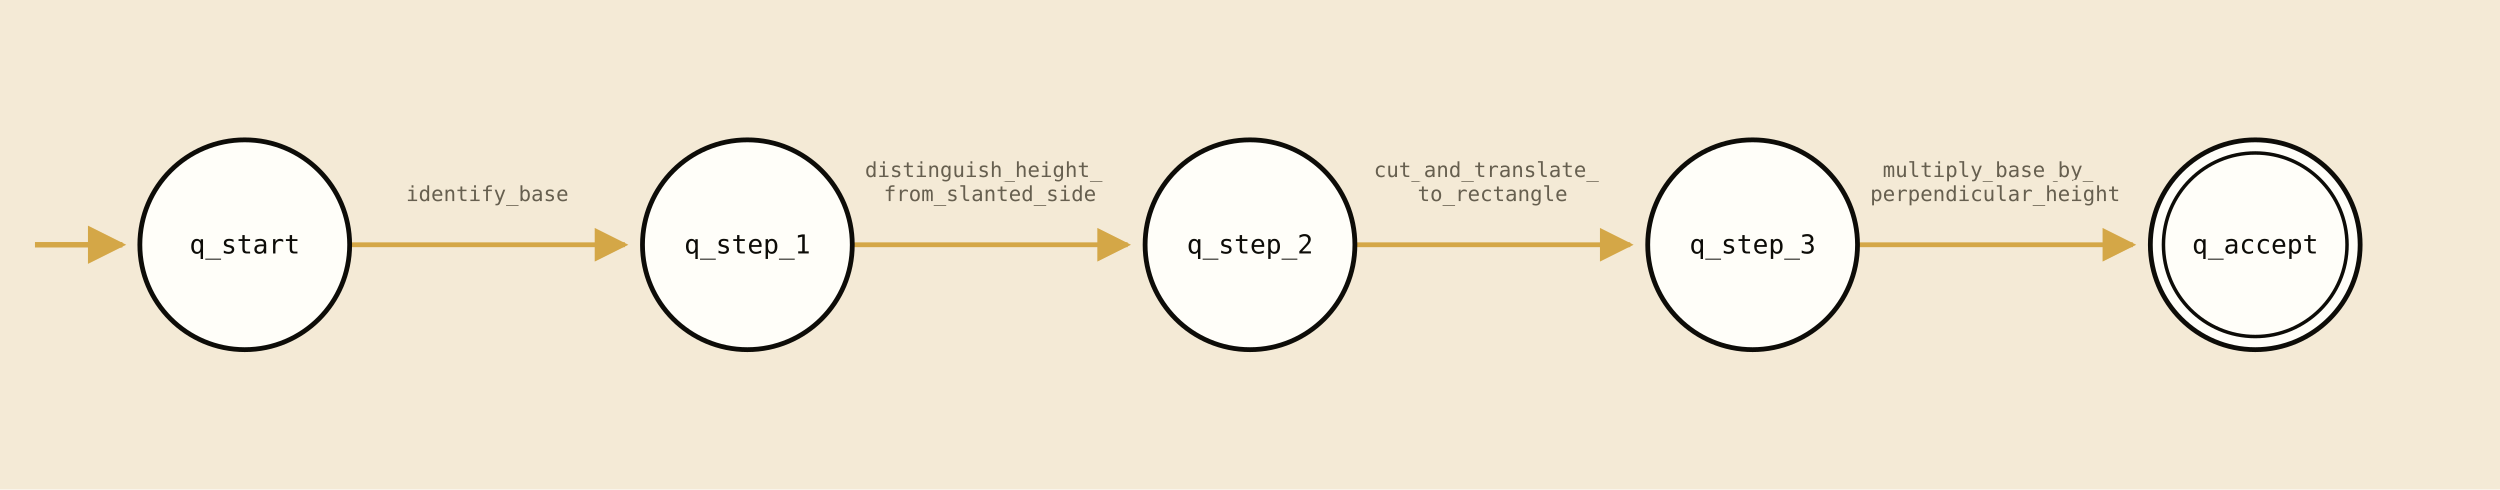
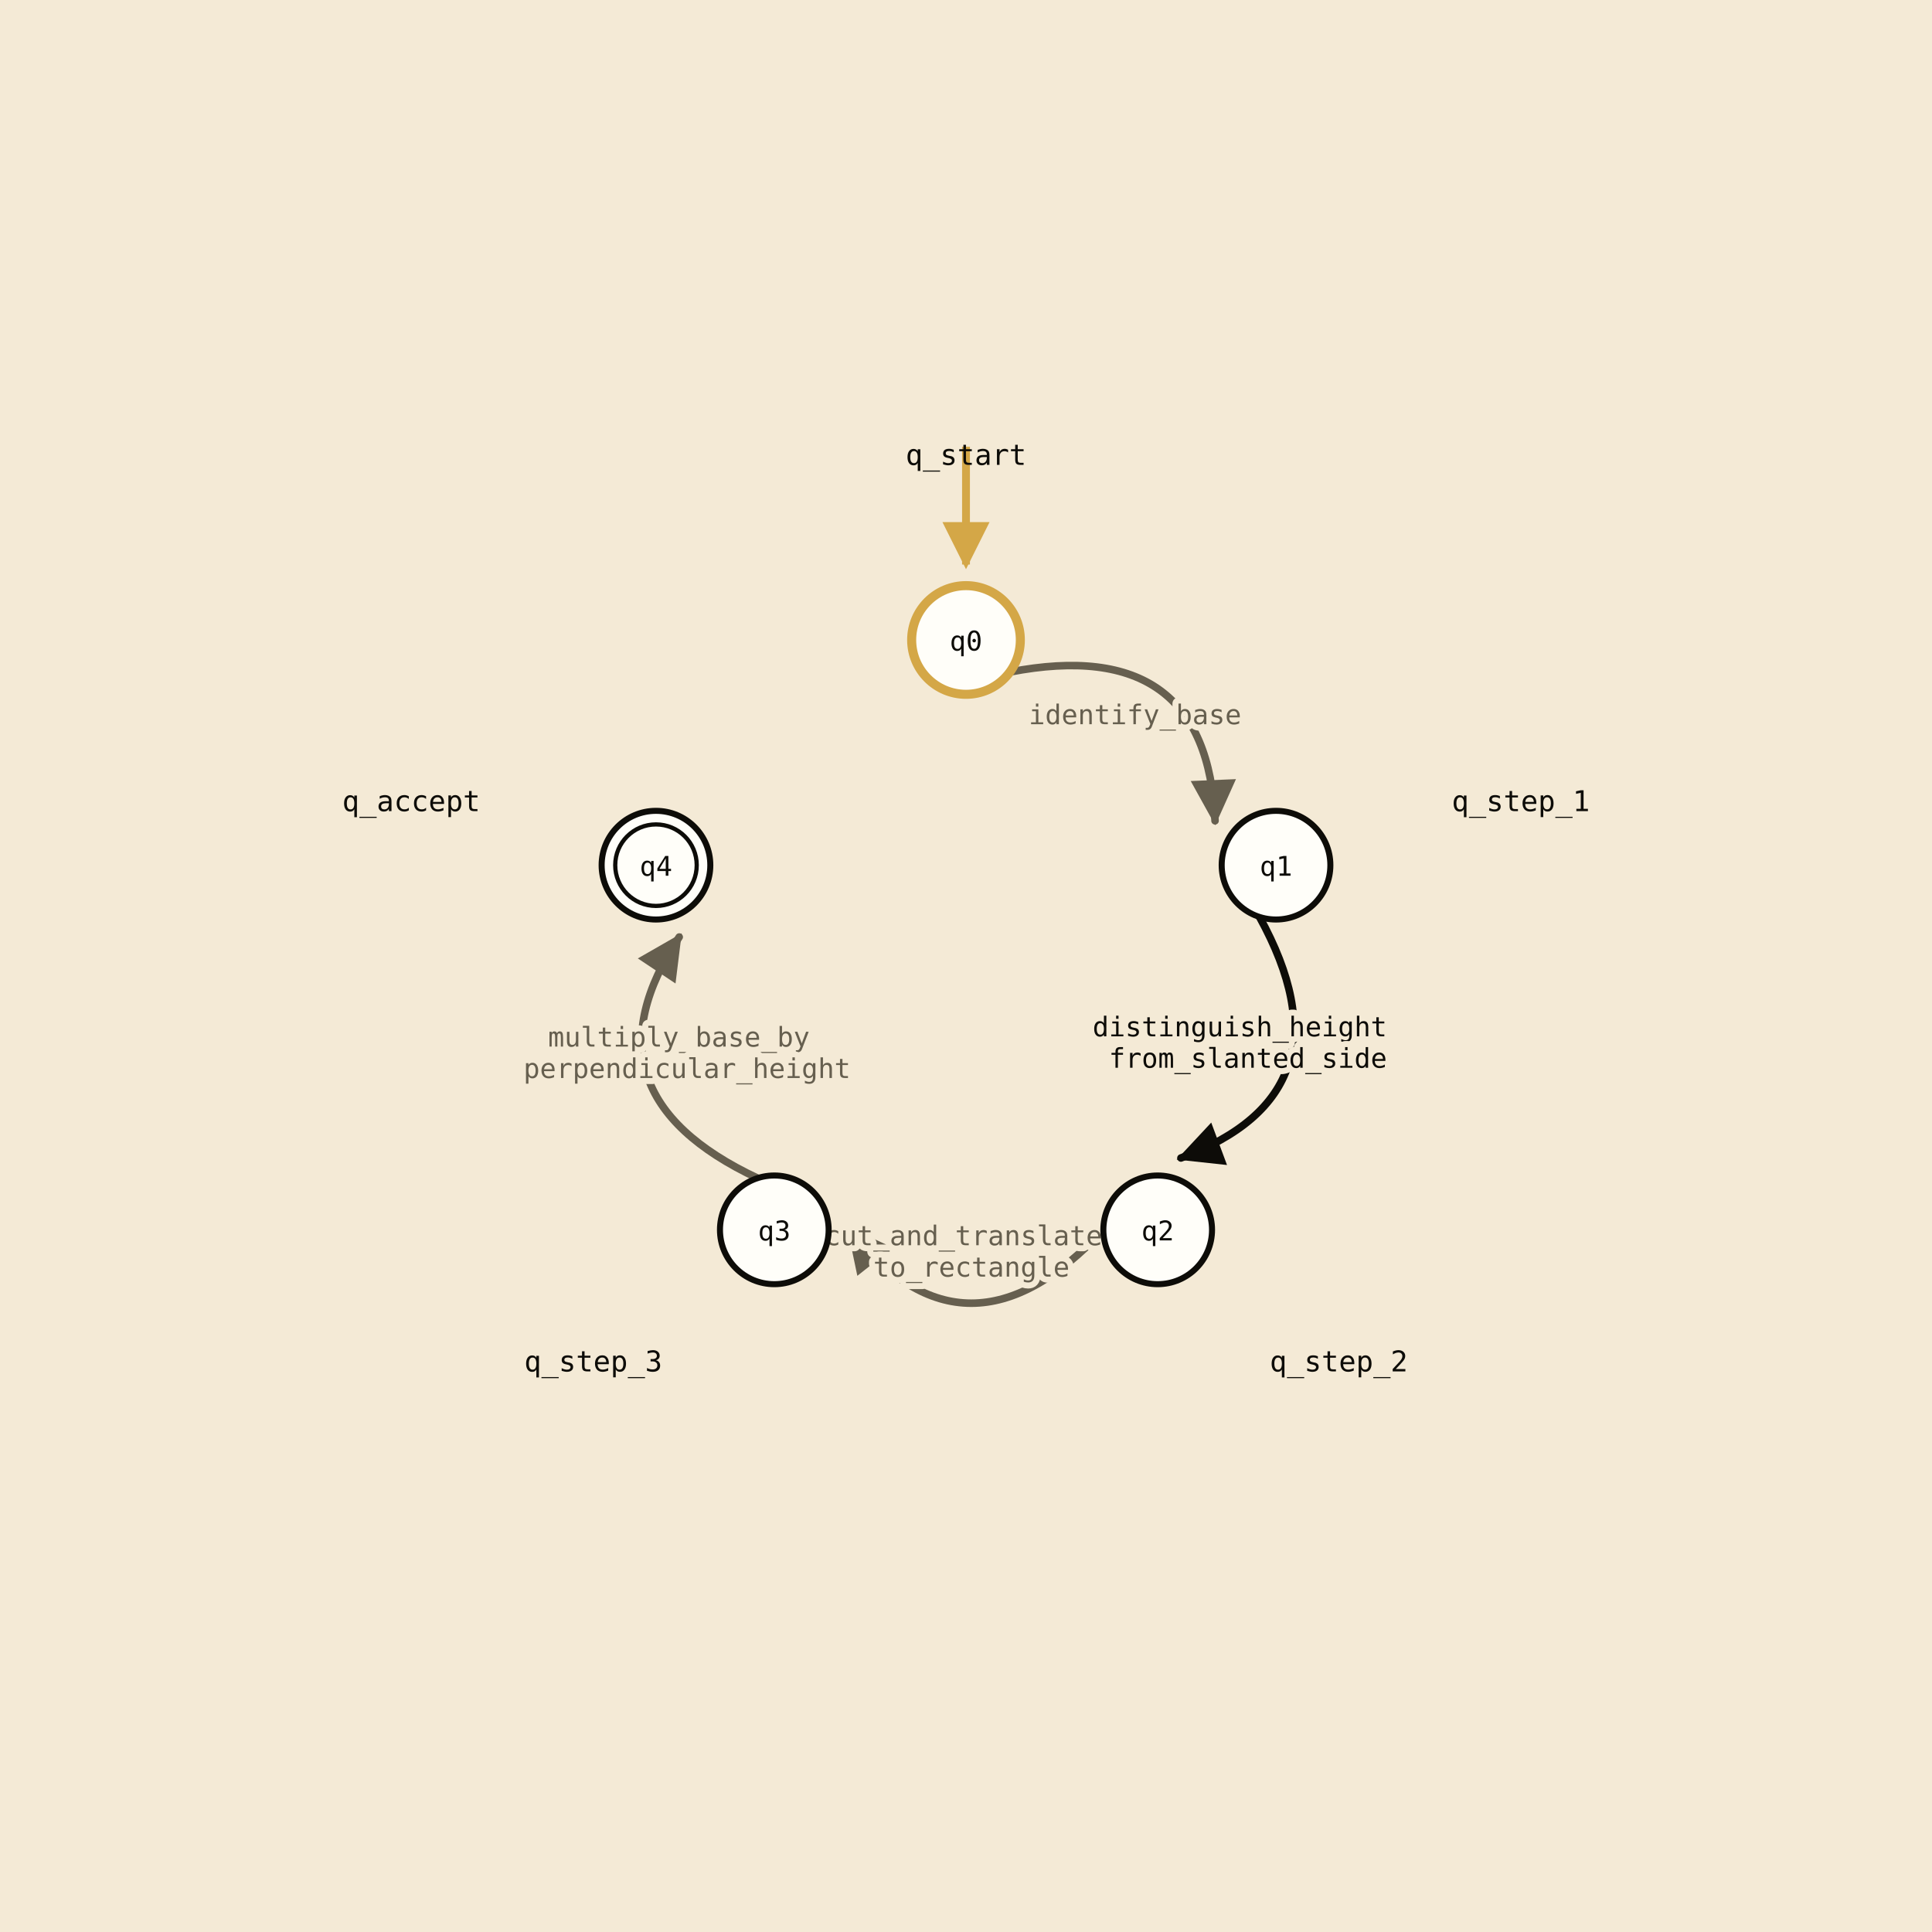
- <svg xmlns="http://www.w3.org/2000/svg" width="1144" height="224" viewBox="0 0 1144 224" role="img" aria-labelledby="title desc">
+ <svg xmlns="http://www.w3.org/2000/svg" width="640" height="640" viewBox="0 0 640 640" role="img" aria-labelledby="title desc">
  <defs>
-     <marker id="arrow-static" viewBox="0 0 10 10" refX="9" refY="5" markerWidth="7" markerHeight="7" orient="auto-start-reverse">
+     <marker id="arrow-conserving" viewBox="0 0 10 10" refX="9" refY="5" markerWidth="6" markerHeight="6" orient="auto-start-reverse">
      <path d="M 0 0 L 10 5 L 0 10 z" fill="#0d0c08" />
    </marker>
-     <marker id="arrow-observed" viewBox="0 0 10 10" refX="9" refY="5" markerWidth="7" markerHeight="7" orient="auto-start-reverse">
-       <path d="M 0 0 L 10 5 L 0 10 z" fill="#d4a747" />
+     <marker id="arrow-deforming" viewBox="0 0 10 10" refX="9" refY="5" markerWidth="6" markerHeight="6" orient="auto-start-reverse">
+       <path d="M 0 0 L 10 5 L 0 10 z" fill="#b95238" />
    </marker>
-     <marker id="arrow-combined" viewBox="0 0 10 10" refX="9" refY="5" markerWidth="7" markerHeight="7" orient="auto-start-reverse">
+     <marker id="arrow-neutral" viewBox="0 0 10 10" refX="9" refY="5" markerWidth="6" markerHeight="6" orient="auto-start-reverse">
+       <path d="M 0 0 L 10 5 L 0 10 z" fill="#665f4f" />
+     </marker>
+     <marker id="arrow-start" viewBox="0 0 10 10" refX="9" refY="5" markerWidth="6" markerHeight="6" orient="auto-start-reverse">
      <path d="M 0 0 L 10 5 L 0 10 z" fill="#d4a747" />
    </marker>
  </defs>
  <rect width="100%" height="100%" fill="#f4ead6" />
-   <path class="edge-static-observed" d="M 160.0 112.0 L 286.0 112.0" fill="none" stroke="#d4a747" stroke-width="2.2" marker-end="url(#arrow-combined)" />
-   <text text-anchor="middle" font-family="ui-monospace, Menlo, Consolas, monospace" font-size="9.5" fill="#665f4f" stroke="#f4ead6" stroke-width="5" stroke-linejoin="round" paint-order="stroke fill">
-     <tspan x="223.0" y="92.0">identify_base</tspan>
+   <path class="edge-neutral" d="M 334.6 222.6 Q 399.9 210.0 402.5 271.9" fill="none" stroke="#665f4f" stroke-width="2.5" stroke-linecap="round" marker-end="url(#arrow-neutral)" />
+   <text text-anchor="middle" font-family="ui-monospace, Menlo, Consolas, monospace" font-size="9.0" fill="#665f4f" stroke="#f4ead6" stroke-width="4" stroke-linejoin="round" paint-order="stroke fill">
+     <tspan x="376.0" y="239.9">identify_base</tspan>
  </text>
-   <path class="edge-static-observed" d="M 390.0 112.0 L 516.0 112.0" fill="none" stroke="#d4a747" stroke-width="2.2" marker-end="url(#arrow-combined)" />
-   <text text-anchor="middle" font-family="ui-monospace, Menlo, Consolas, monospace" font-size="9.5" fill="#665f4f" stroke="#f4ead6" stroke-width="5" stroke-linejoin="round" paint-order="stroke fill">
-     <tspan x="453.0" y="81.0">distinguish_height_</tspan>
-     <tspan x="453.0" y="92.0">from_slanted_side</tspan>
+   <path class="edge-conserving" d="M 417.2 303.7 Q 449.3 362.0 391.2 383.6" fill="none" stroke="#0d0c08" stroke-width="2.5" stroke-linecap="round" marker-end="url(#arrow-conserving)" />
+   <text text-anchor="middle" font-family="ui-monospace, Menlo, Consolas, monospace" font-size="9.0" fill="#0d0c08" stroke="#f4ead6" stroke-width="4" stroke-linejoin="round" paint-order="stroke fill">
+     <tspan x="413.4" y="343.3">distinguish_height</tspan>
+     <tspan x="413.4" y="353.7">from_slanted_side</tspan>
  </text>
-   <path class="edge-static-observed" d="M 620.0 112.0 L 746.0 112.0" fill="none" stroke="#d4a747" stroke-width="2.2" marker-end="url(#arrow-combined)" />
-   <text text-anchor="middle" font-family="ui-monospace, Menlo, Consolas, monospace" font-size="9.5" fill="#665f4f" stroke="#f4ead6" stroke-width="5" stroke-linejoin="round" paint-order="stroke fill">
-     <tspan x="683.0" y="81.0">cut_and_translate_</tspan>
-     <tspan x="683.0" y="92.0">to_rectangle</tspan>
+   <path class="edge-neutral" d="M 365.5 407.4 Q 320.0 456.0 281.5 407.4" fill="none" stroke="#665f4f" stroke-width="2.5" stroke-linecap="round" marker-end="url(#arrow-neutral)" />
+   <text text-anchor="middle" font-family="ui-monospace, Menlo, Consolas, monospace" font-size="9.0" fill="#665f4f" stroke="#f4ead6" stroke-width="4" stroke-linejoin="round" paint-order="stroke fill">
+     <tspan x="321.8" y="412.5">cut_and_translate</tspan>
+     <tspan x="321.8" y="422.9">to_rectangle</tspan>
  </text>
-   <path class="edge-static-observed" d="M 850.0 112.0 L 976.0 112.0" fill="none" stroke="#d4a747" stroke-width="2.2" marker-end="url(#arrow-combined)" />
-   <text text-anchor="middle" font-family="ui-monospace, Menlo, Consolas, monospace" font-size="9.5" fill="#665f4f" stroke="#f4ead6" stroke-width="5" stroke-linejoin="round" paint-order="stroke fill">
-     <tspan x="913.0" y="81.0">multiply_base_by_</tspan>
-     <tspan x="913.0" y="92.0">perpendicular_height</tspan>
+   <path class="edge-neutral" d="M 251.0 390.3 Q 190.7 362.0 225.0 310.4" fill="none" stroke="#665f4f" stroke-width="2.5" stroke-linecap="round" marker-end="url(#arrow-neutral)" />
+   <text text-anchor="middle" font-family="ui-monospace, Menlo, Consolas, monospace" font-size="9.0" fill="#665f4f" stroke="#f4ead6" stroke-width="4" stroke-linejoin="round" paint-order="stroke fill">
+     <tspan x="227.6" y="346.7">multiply_base_by</tspan>
+     <tspan x="227.6" y="357.1">perpendicular_height</tspan>
  </text>
-   <path d="M 16.0 112.0 L 56.0 112.0" fill="none" stroke="#d4a747" stroke-width="2.5" marker-end="url(#arrow-observed)" />
-   <circle cx="112.0" cy="112.0" r="48.0" fill="#fffef9" stroke="#0d0c08" stroke-width="2.2" />
-   <text x="112.0" y="116.0" text-anchor="middle" font-family="ui-monospace, Menlo, Consolas, monospace" font-size="12.0" fill="#0d0c08">q_start</text>
-   <circle cx="342.0" cy="112.0" r="48.0" fill="#fffef9" stroke="#0d0c08" stroke-width="2.2" />
-   <text x="342.0" y="116.0" text-anchor="middle" font-family="ui-monospace, Menlo, Consolas, monospace" font-size="12.0" fill="#0d0c08">q_step_1</text>
-   <circle cx="572.0" cy="112.0" r="48.0" fill="#fffef9" stroke="#0d0c08" stroke-width="2.2" />
-   <text x="572.0" y="116.0" text-anchor="middle" font-family="ui-monospace, Menlo, Consolas, monospace" font-size="12.0" fill="#0d0c08">q_step_2</text>
-   <circle cx="802.0" cy="112.0" r="48.0" fill="#fffef9" stroke="#0d0c08" stroke-width="2.2" />
-   <text x="802.0" y="116.0" text-anchor="middle" font-family="ui-monospace, Menlo, Consolas, monospace" font-size="12.0" fill="#0d0c08">q_step_3</text>
-   <circle cx="1032.0" cy="112.0" r="48.0" fill="#fffef9" stroke="#0d0c08" stroke-width="2.2" />
-   <circle cx="1032.0" cy="112.0" r="42.0" fill="none" stroke="#0d0c08" stroke-width="1.6" />
-   <text x="1032.0" y="116.0" text-anchor="middle" font-family="ui-monospace, Menlo, Consolas, monospace" font-size="12.0" fill="#0d0c08">q_accept</text>
+   <path d="M 320.0 148.0 L 320.0 187.0" fill="none" stroke="#d4a747" stroke-width="2.6" marker-end="url(#arrow-start)" />
+   <circle cx="320.0" cy="212.0" r="18.0" fill="#fffef9" stroke="#d4a747" stroke-width="3" />
+   <text text-anchor="middle" font-family="ui-monospace, Menlo, Consolas, monospace" font-size="9.5" fill="#0d0c08">
+     <tspan x="320.0" y="154.0">q_start</tspan>
+   </text>
+   <text x="320.0" y="215.5" text-anchor="middle" font-family="ui-monospace, Menlo, Consolas, monospace" font-size="9" fill="#0d0c08">q0</text>
+   <circle cx="422.7" cy="286.6" r="18.0" fill="#fffef9" stroke="#0d0c08" stroke-width="2" />
+   <text text-anchor="start" font-family="ui-monospace, Menlo, Consolas, monospace" font-size="9.5" fill="#0d0c08">
+     <tspan x="480.9" y="268.7">q_step_1</tspan>
+   </text>
+   <text x="422.7" y="290.1" text-anchor="middle" font-family="ui-monospace, Menlo, Consolas, monospace" font-size="9" fill="#0d0c08">q1</text>
+   <circle cx="383.5" cy="407.4" r="18.0" fill="#fffef9" stroke="#0d0c08" stroke-width="2" />
+   <text text-anchor="start" font-family="ui-monospace, Menlo, Consolas, monospace" font-size="9.5" fill="#0d0c08">
+     <tspan x="420.6" y="454.3">q_step_2</tspan>
+   </text>
+   <text x="383.5" y="410.9" text-anchor="middle" font-family="ui-monospace, Menlo, Consolas, monospace" font-size="9" fill="#0d0c08">q2</text>
+   <circle cx="256.5" cy="407.4" r="18.0" fill="#fffef9" stroke="#0d0c08" stroke-width="2" />
+   <text text-anchor="end" font-family="ui-monospace, Menlo, Consolas, monospace" font-size="9.5" fill="#0d0c08">
+     <tspan x="219.4" y="454.3">q_step_3</tspan>
+   </text>
+   <text x="256.5" y="410.9" text-anchor="middle" font-family="ui-monospace, Menlo, Consolas, monospace" font-size="9" fill="#0d0c08">q3</text>
+   <circle cx="217.3" cy="286.6" r="18.0" fill="#fffef9" stroke="#0d0c08" stroke-width="2" />
+   <circle cx="217.3" cy="286.6" r="13.5" fill="none" stroke="#0d0c08" stroke-width="1.4" />
+   <text text-anchor="end" font-family="ui-monospace, Menlo, Consolas, monospace" font-size="9.5" fill="#0d0c08">
+     <tspan x="159.1" y="268.7">q_accept</tspan>
+   </text>
+   <text x="217.3" y="290.1" text-anchor="middle" font-family="ui-monospace, Menlo, Consolas, monospace" font-size="9" fill="#0d0c08">q4</text>
</svg>
